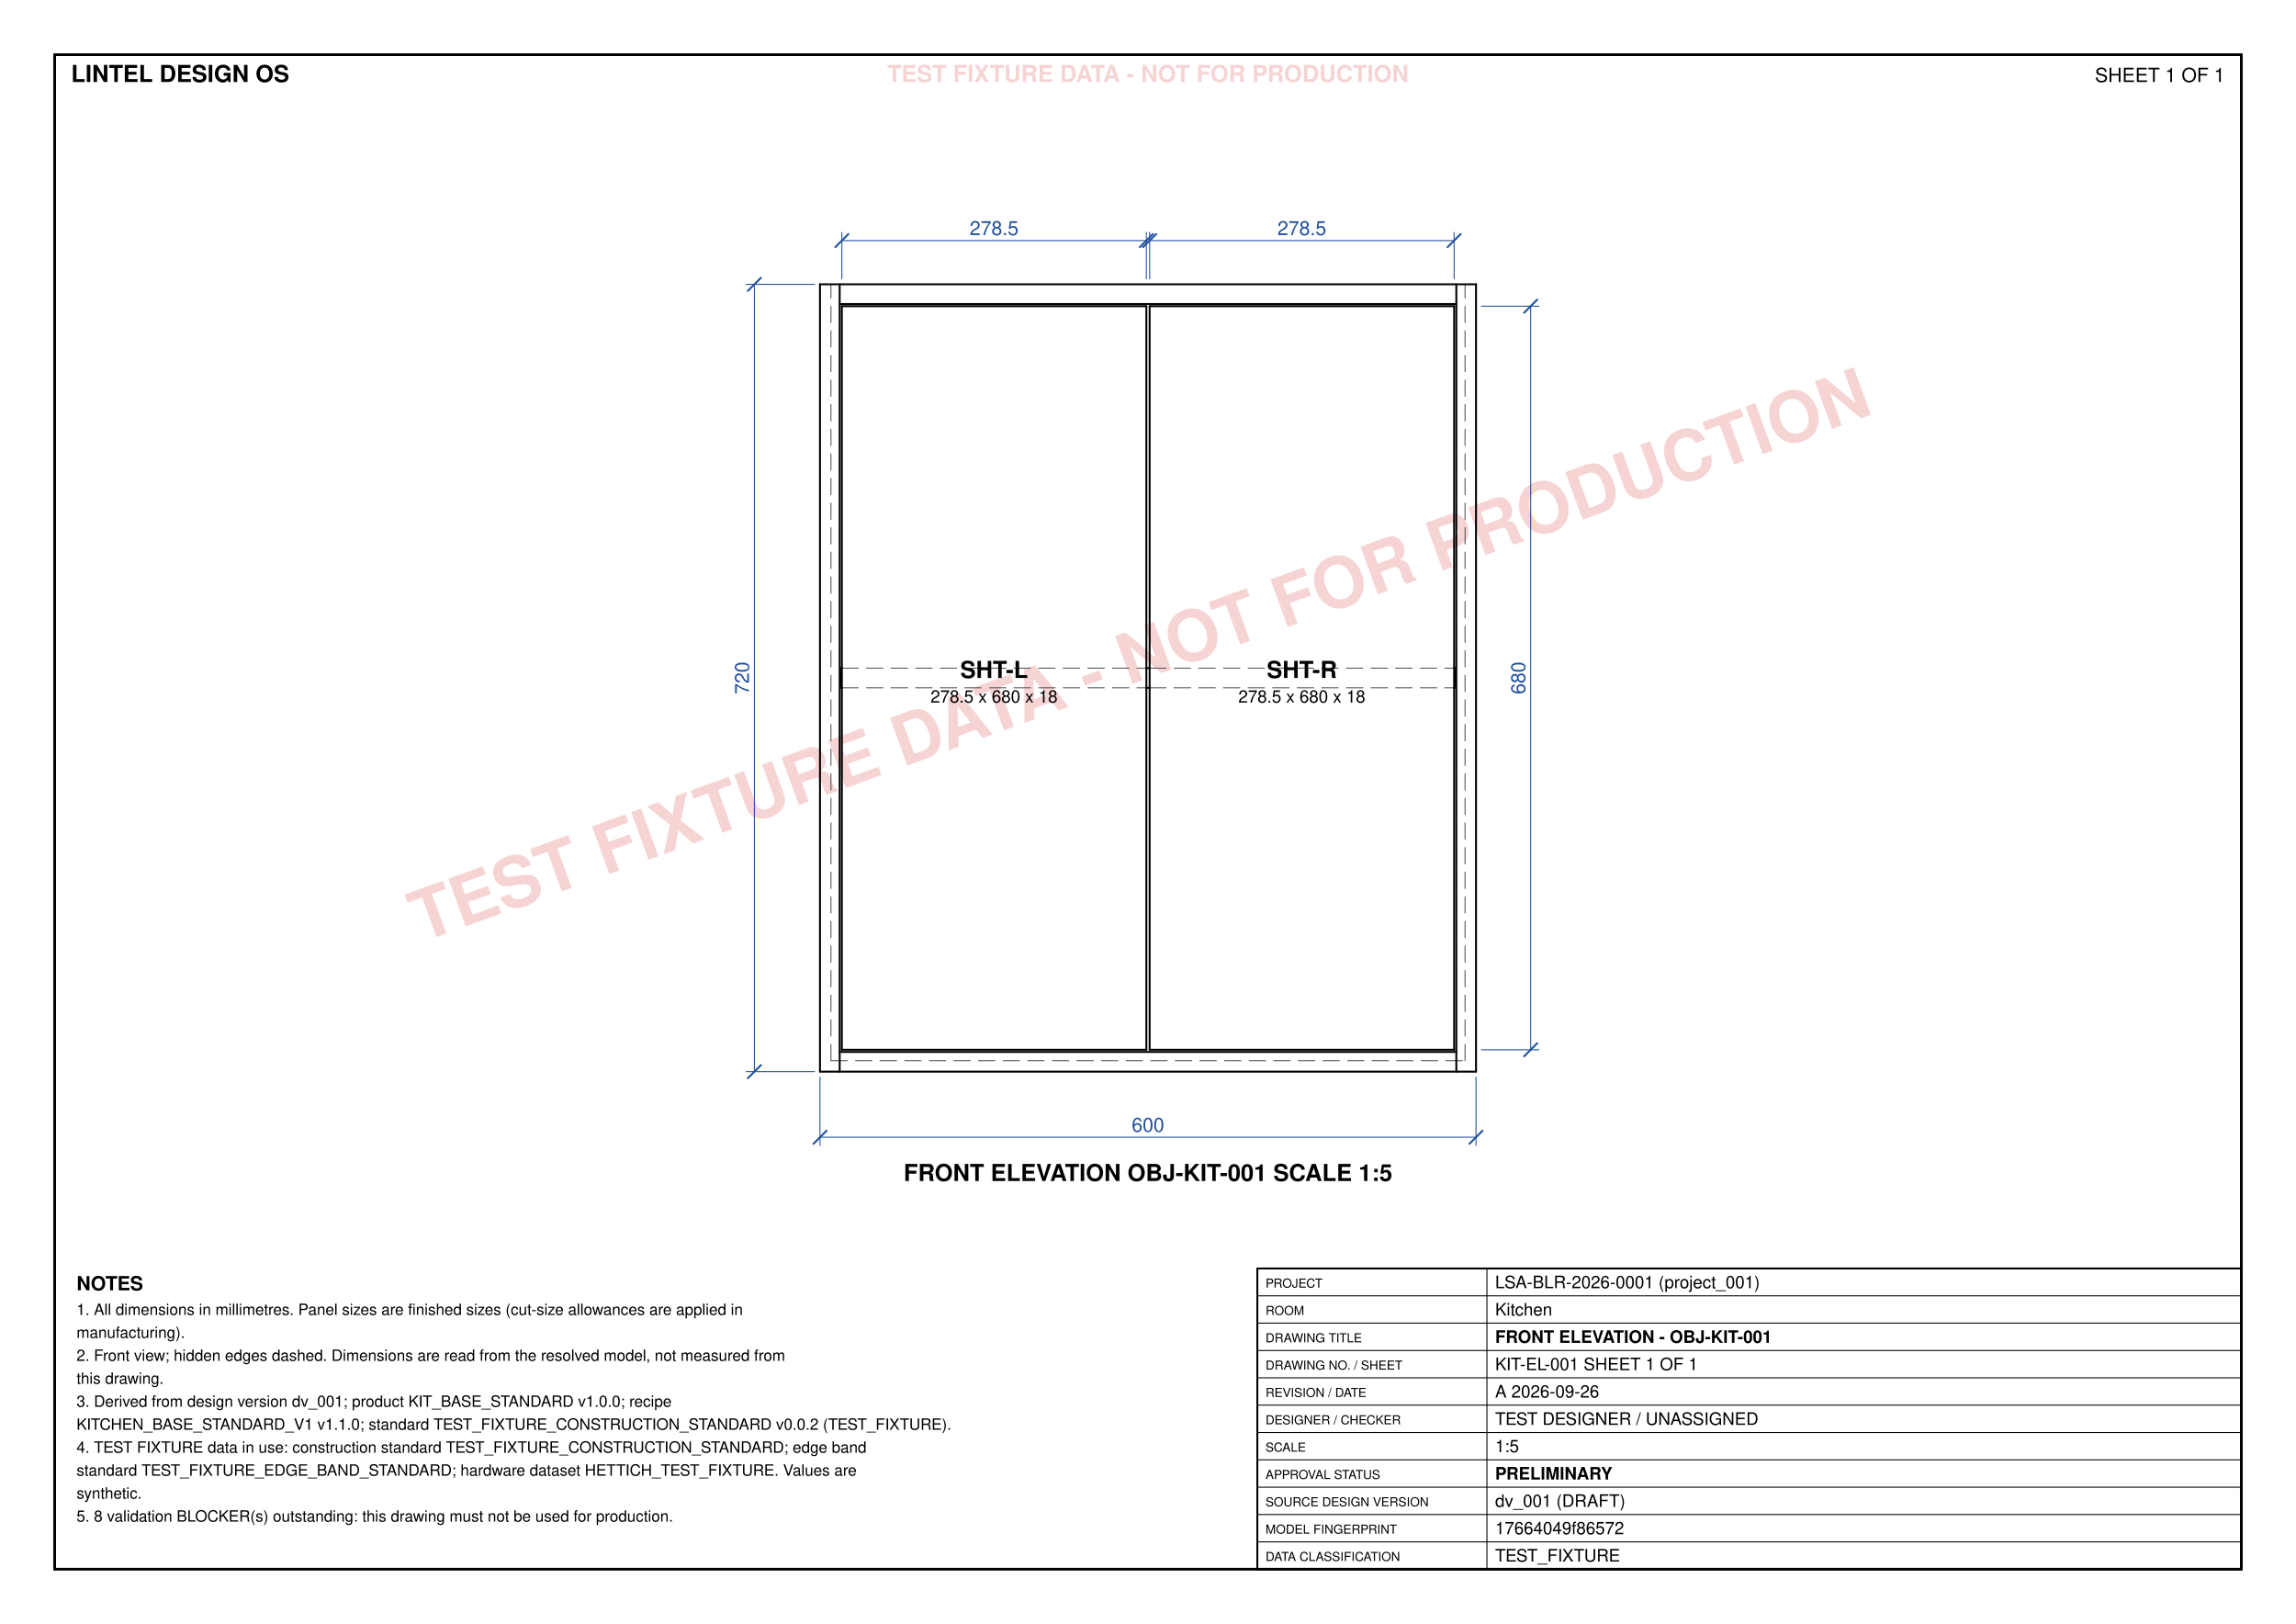
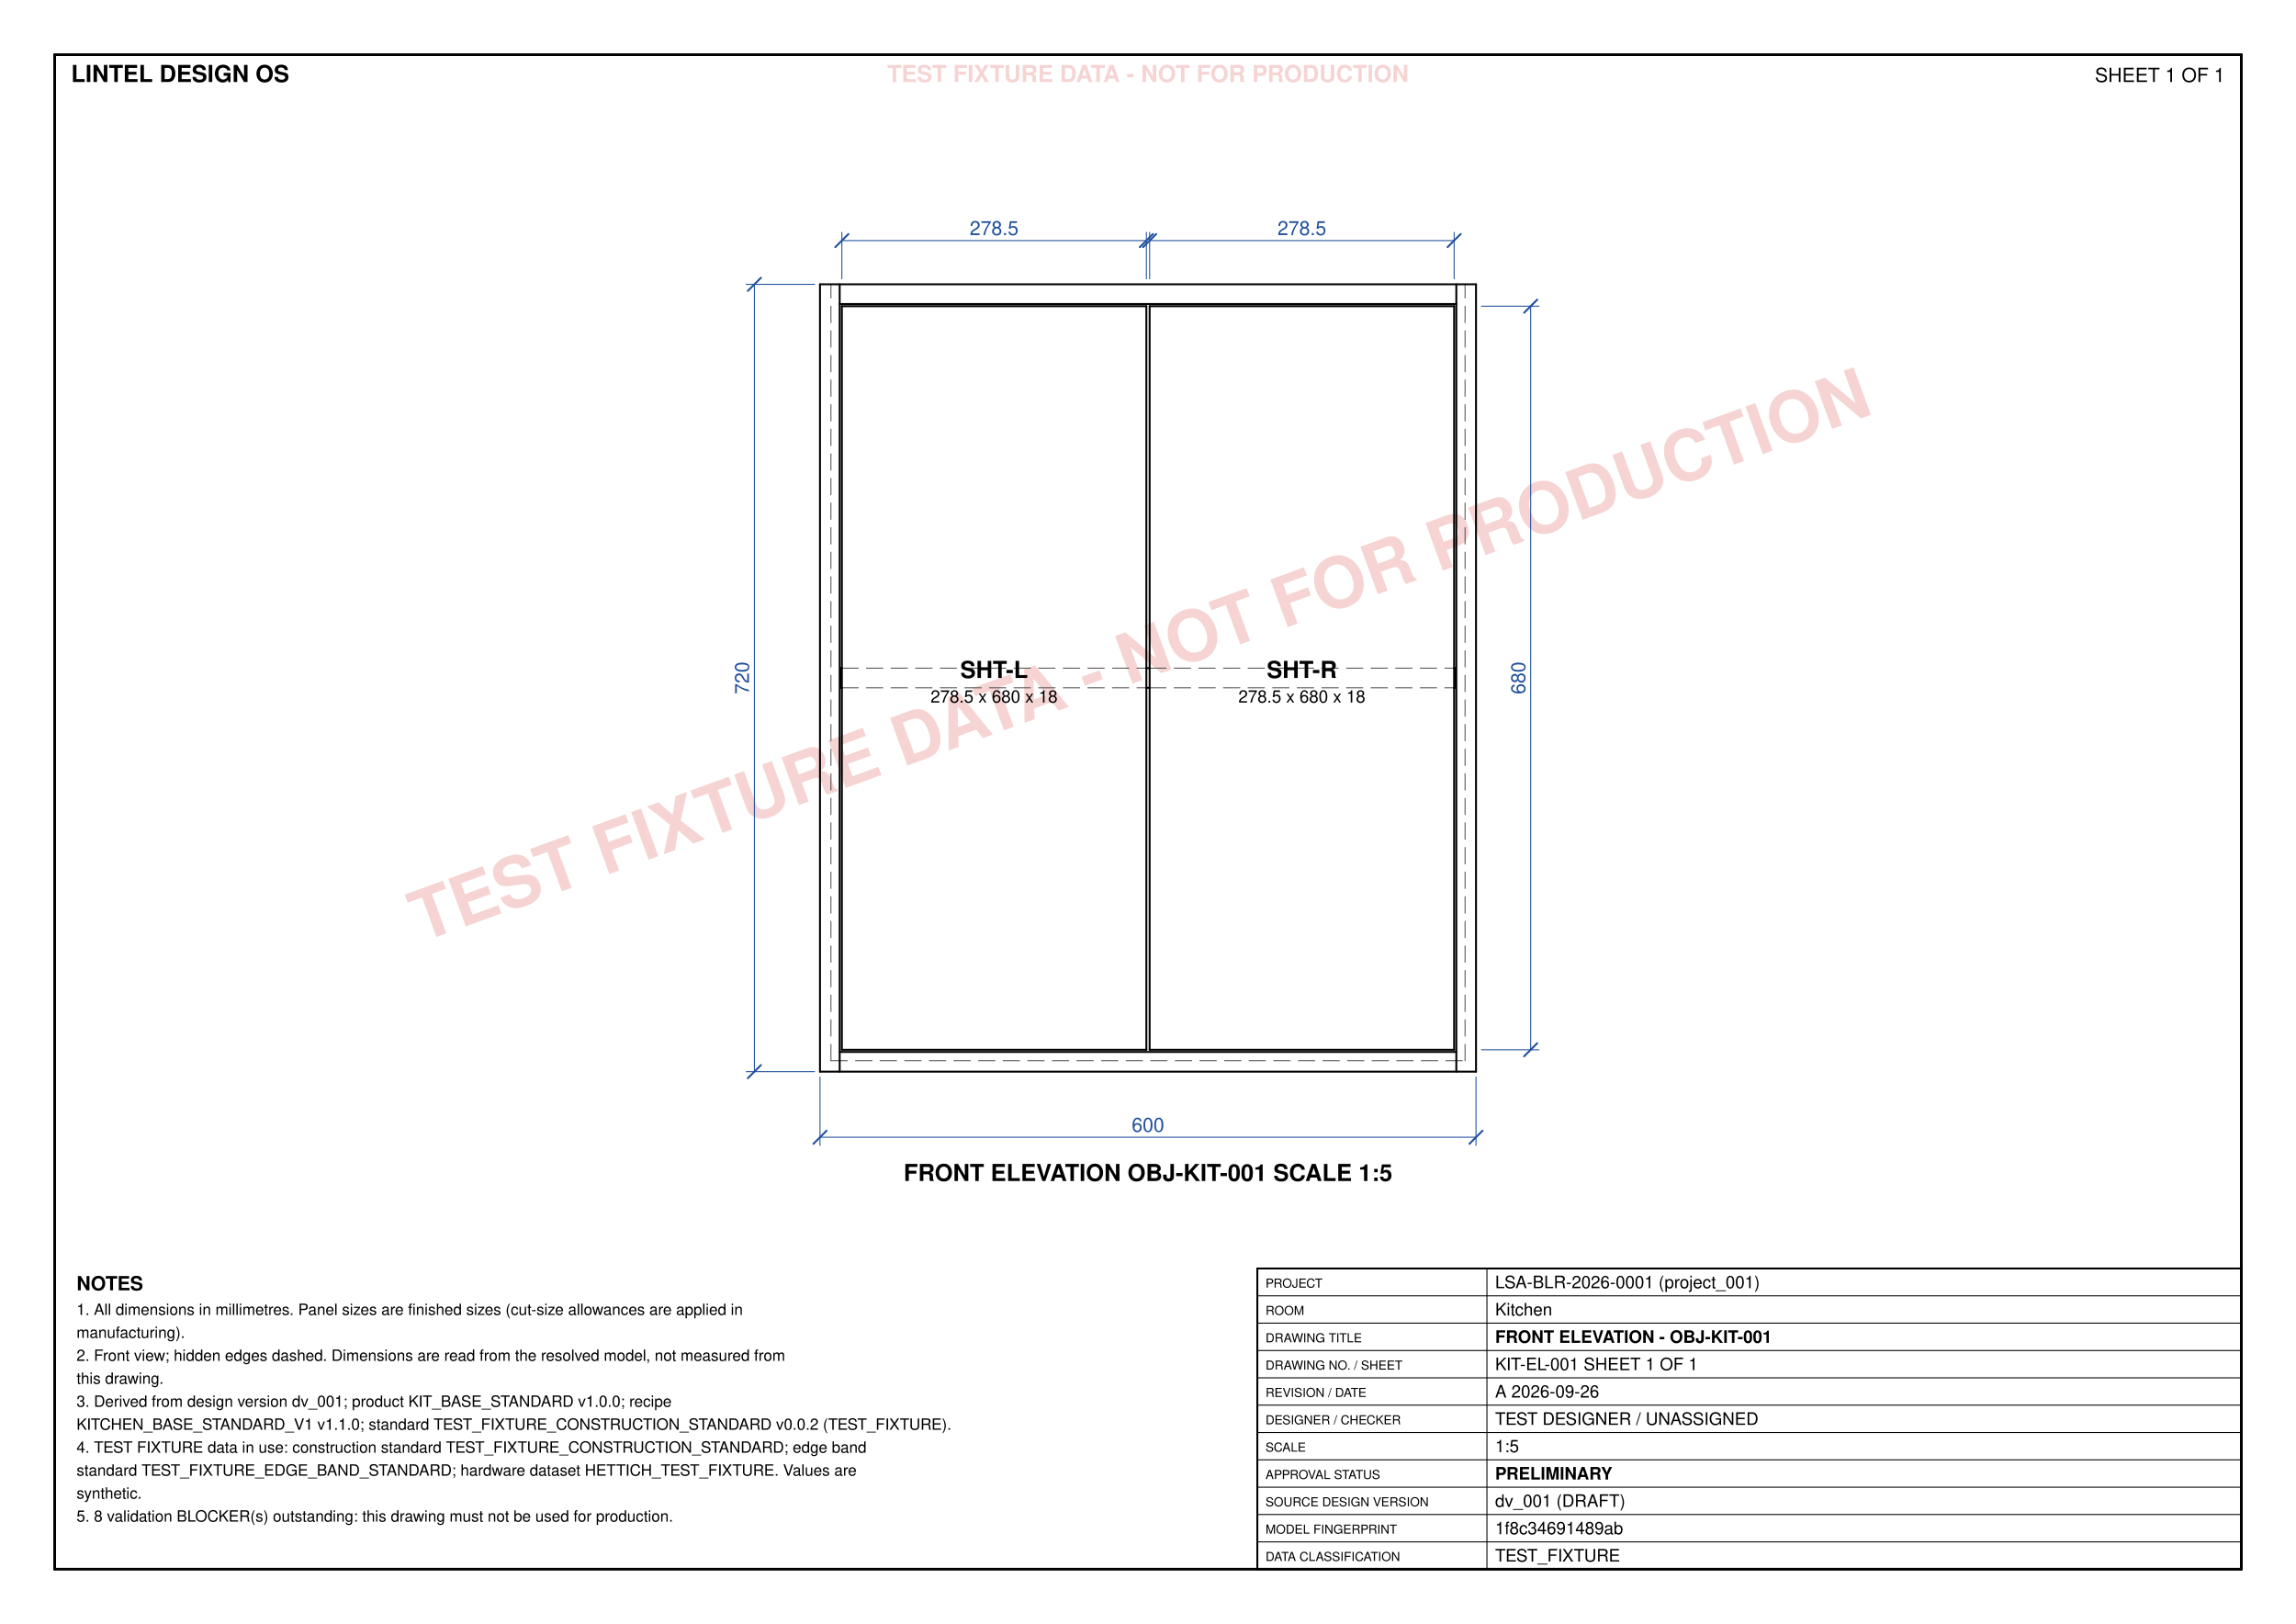
- <svg xmlns="http://www.w3.org/2000/svg" width="420mm" height="297mm" viewBox="0 0 420 297" data-drawing-id="DRW:dv_001:obj_001:FRONT_ELEVATION:KIT-EL-001:RA" data-drawing-type="FRONT_ELEVATION" data-status="PRELIMINARY" data-design-version="dv_001" data-model-fingerprint="17664049f86572" data-classification="TEST_FIXTURE" data-content-hash="1571a7be5eba7d" data-sheet="1/1">
+ <svg xmlns="http://www.w3.org/2000/svg" width="420mm" height="297mm" viewBox="0 0 420 297" data-drawing-id="DRW:dv_001:obj_001:FRONT_ELEVATION:KIT-EL-001:RA" data-drawing-type="FRONT_ELEVATION" data-status="PRELIMINARY" data-design-version="dv_001" data-model-fingerprint="1f8c34691489ab" data-classification="TEST_FIXTURE" data-content-hash="14539bccbaff24" data-sheet="1/1">
  <rect x="0" y="0" width="420" height="297" fill="#ffffff" />
  <g id="WATERMARK" fill="#d9534f" stroke="#d9534f" opacity="0.25" font-family="Helvetica, Arial, sans-serif" stroke-linecap="round">
    <text stroke="none" x="210" y="124" font-size="12.714" text-anchor="middle" font-weight="bold" transform="rotate(-20 210 124)">TEST FIXTURE DATA - NOT FOR PRODUCTION</text>
    <text stroke="none" x="210" y="15" font-size="4.286" text-anchor="middle" font-weight="bold">TEST FIXTURE DATA - NOT FOR PRODUCTION</text>
  </g>
  <g id="BORDER" fill="#000000" stroke="#000000" font-family="Helvetica, Arial, sans-serif" stroke-linecap="round">
    <line fill="none" x1="10" y1="10" x2="410" y2="10" stroke-width="0.5" />
    <line fill="none" x1="410" y1="10" x2="410" y2="287" stroke-width="0.5" />
    <line fill="none" x1="410" y1="287" x2="10" y2="287" stroke-width="0.5" />
    <line fill="none" x1="10" y1="287" x2="10" y2="10" stroke-width="0.5" />
    <text stroke="none" x="13" y="15" font-size="4.286" text-anchor="start" font-weight="bold">LINTEL DESIGN OS</text>
    <text stroke="none" x="407" y="15" font-size="3.571" text-anchor="end">SHEET 1 OF 1</text>
  </g>
  <g id="HIDDEN" fill="#555555" stroke="#555555" font-family="Helvetica, Arial, sans-serif" stroke-linecap="round">
    <line fill="none" x1="152" y1="194" x2="268" y2="194" stroke-width="0.18" stroke-dasharray="3 1.5" />
    <line fill="none" x1="154" y1="125.8" x2="209.7" y2="125.8" stroke-width="0.18" stroke-dasharray="3 1.5" />
    <line fill="none" x1="210.3" y1="125.8" x2="266" y2="125.8" stroke-width="0.18" stroke-dasharray="3 1.5" />
    <line fill="none" x1="154" y1="122.2" x2="209.7" y2="122.2" stroke-width="0.18" stroke-dasharray="3 1.5" />
    <line fill="none" x1="210.3" y1="122.2" x2="266" y2="122.2" stroke-width="0.18" stroke-dasharray="3 1.5" />
    <line fill="none" x1="152" y1="194" x2="152" y2="52" stroke-width="0.18" stroke-dasharray="3 1.5" />
    <line fill="none" x1="268" y1="194" x2="268" y2="52" stroke-width="0.18" stroke-dasharray="3 1.5" />
  </g>
  <g id="VISIBLE" fill="#000000" stroke="#000000" font-family="Helvetica, Arial, sans-serif" stroke-linecap="round">
    <line fill="none" x1="150" y1="196" x2="270" y2="196" stroke-width="0.35" />
    <line fill="none" x1="153.6" y1="192.4" x2="266.4" y2="192.4" stroke-width="0.35" />
    <line fill="none" x1="154" y1="192" x2="209.7" y2="192" stroke-width="0.35" />
    <line fill="none" x1="210.3" y1="192" x2="266" y2="192" stroke-width="0.35" />
    <line fill="none" x1="153.8" y1="125.8" x2="154" y2="125.8" stroke-width="0.35" />
    <line fill="none" x1="209.7" y1="125.8" x2="210.3" y2="125.8" stroke-width="0.35" />
    <line fill="none" x1="266" y1="125.8" x2="266.2" y2="125.8" stroke-width="0.35" />
    <line fill="none" x1="153.8" y1="122.2" x2="154" y2="122.2" stroke-width="0.35" />
    <line fill="none" x1="209.7" y1="122.2" x2="210.3" y2="122.2" stroke-width="0.35" />
    <line fill="none" x1="266" y1="122.2" x2="266.2" y2="122.2" stroke-width="0.35" />
    <line fill="none" x1="154" y1="56" x2="209.7" y2="56" stroke-width="0.35" />
    <line fill="none" x1="210.3" y1="56" x2="266" y2="56" stroke-width="0.35" />
    <line fill="none" x1="153.6" y1="55.6" x2="266.4" y2="55.6" stroke-width="0.35" />
    <line fill="none" x1="150" y1="52" x2="270" y2="52" stroke-width="0.35" />
    <line fill="none" x1="150" y1="196" x2="150" y2="52" stroke-width="0.35" />
    <line fill="none" x1="153.6" y1="196" x2="153.6" y2="52" stroke-width="0.35" />
    <line fill="none" x1="153.8" y1="125.8" x2="153.8" y2="122.2" stroke-width="0.35" />
    <line fill="none" x1="154" y1="192" x2="154" y2="56" stroke-width="0.35" />
    <line fill="none" x1="209.7" y1="192" x2="209.7" y2="56" stroke-width="0.35" />
    <line fill="none" x1="210.3" y1="192" x2="210.3" y2="56" stroke-width="0.35" />
    <line fill="none" x1="266" y1="192" x2="266" y2="56" stroke-width="0.35" />
    <line fill="none" x1="266.2" y1="125.8" x2="266.2" y2="122.2" stroke-width="0.35" />
    <line fill="none" x1="266.4" y1="196" x2="266.4" y2="52" stroke-width="0.35" />
    <line fill="none" x1="270" y1="196" x2="270" y2="52" stroke-width="0.35" />
  </g>
  <g id="DIMENSION" fill="#1f4e9c" stroke="#1f4e9c" font-family="Helvetica, Arial, sans-serif" stroke-linecap="round">
    <line fill="none" x1="150" y1="197" x2="150" y2="209.5" stroke-width="0.18" />
    <line fill="none" x1="148.8" y1="209.2" x2="151.2" y2="206.8" stroke-width="0.35" />
    <line fill="none" x1="270" y1="197" x2="270" y2="209.5" stroke-width="0.18" />
    <line fill="none" x1="268.8" y1="209.2" x2="271.2" y2="206.8" stroke-width="0.35" />
    <line fill="none" x1="150" y1="208" x2="270" y2="208" stroke-width="0.18" />
    <text stroke="none" x="210" y="207" font-size="3.571" text-anchor="middle">600</text>
    <line fill="none" x1="149" y1="196" x2="136.5" y2="196" stroke-width="0.18" />
    <line fill="none" x1="136.8" y1="197.2" x2="139.2" y2="194.8" stroke-width="0.35" />
    <line fill="none" x1="149" y1="52" x2="136.5" y2="52" stroke-width="0.18" />
    <line fill="none" x1="136.8" y1="53.2" x2="139.2" y2="50.8" stroke-width="0.35" />
    <line fill="none" x1="138" y1="196" x2="138" y2="52" stroke-width="0.18" />
    <text stroke="none" x="137" y="124" font-size="3.571" text-anchor="middle" transform="rotate(-90 137 124)">720</text>
    <line fill="none" x1="154" y1="51" x2="154" y2="42.5" stroke-width="0.18" />
    <line fill="none" x1="152.8" y1="45.2" x2="155.2" y2="42.8" stroke-width="0.35" />
    <line fill="none" x1="209.7" y1="51" x2="209.7" y2="42.5" stroke-width="0.18" />
    <line fill="none" x1="208.5" y1="45.2" x2="210.9" y2="42.8" stroke-width="0.35" />
    <line fill="none" x1="154" y1="44" x2="209.7" y2="44" stroke-width="0.18" />
    <text stroke="none" x="181.85" y="43" font-size="3.571" text-anchor="middle">278.5</text>
    <line fill="none" x1="210.3" y1="51" x2="210.3" y2="42.5" stroke-width="0.18" />
    <line fill="none" x1="209.1" y1="45.2" x2="211.5" y2="42.8" stroke-width="0.35" />
    <line fill="none" x1="266" y1="51" x2="266" y2="42.5" stroke-width="0.18" />
    <line fill="none" x1="264.8" y1="45.2" x2="267.2" y2="42.8" stroke-width="0.35" />
    <line fill="none" x1="210.3" y1="44" x2="266" y2="44" stroke-width="0.18" />
    <text stroke="none" x="238.15" y="43" font-size="3.571" text-anchor="middle">278.5</text>
    <line fill="none" x1="271" y1="192" x2="281.5" y2="192" stroke-width="0.18" />
    <line fill="none" x1="278.8" y1="193.2" x2="281.2" y2="190.8" stroke-width="0.35" />
    <line fill="none" x1="271" y1="56" x2="281.5" y2="56" stroke-width="0.18" />
    <line fill="none" x1="278.8" y1="57.2" x2="281.2" y2="54.8" stroke-width="0.35" />
    <line fill="none" x1="280" y1="192" x2="280" y2="56" stroke-width="0.18" />
    <text stroke="none" x="279" y="124" font-size="3.571" text-anchor="middle" transform="rotate(-90 279 124)">680</text>
  </g>
  <g id="ANNOTATION" fill="#000000" stroke="#000000" font-family="Helvetica, Arial, sans-serif" stroke-linecap="round">
    <text stroke="none" x="181.85" y="124" font-size="4.286" text-anchor="middle" font-weight="bold">SHT-L</text>
    <text stroke="none" x="181.85" y="128.5" font-size="3.143" text-anchor="middle">278.5 x 680 x 18</text>
    <text stroke="none" x="238.15" y="124" font-size="4.286" text-anchor="middle" font-weight="bold">SHT-R</text>
    <text stroke="none" x="238.15" y="128.5" font-size="3.143" text-anchor="middle">278.5 x 680 x 18</text>
    <text stroke="none" x="210" y="216" font-size="4.286" text-anchor="middle" font-weight="bold">FRONT ELEVATION  OBJ-KIT-001  SCALE 1:5</text>
    <text stroke="none" x="14" y="236" font-size="3.571" text-anchor="start" font-weight="bold">NOTES</text>
    <text stroke="none" x="14" y="240.5" font-size="2.857" text-anchor="start">1. All dimensions in millimetres. Panel sizes are finished sizes (cut-size allowances are applied in</text>
    <text stroke="none" x="14" y="244.7" font-size="2.857" text-anchor="start">   manufacturing).</text>
    <text stroke="none" x="14" y="248.9" font-size="2.857" text-anchor="start">2. Front view; hidden edges dashed. Dimensions are read from the resolved model, not measured from</text>
    <text stroke="none" x="14" y="253.1" font-size="2.857" text-anchor="start">   this drawing.</text>
    <text stroke="none" x="14" y="257.3" font-size="2.857" text-anchor="start">3. Derived from design version dv_001; product KIT_BASE_STANDARD v1.0.0; recipe</text>
    <text stroke="none" x="14" y="261.5" font-size="2.857" text-anchor="start">   KITCHEN_BASE_STANDARD_V1 v1.1.0; standard TEST_FIXTURE_CONSTRUCTION_STANDARD v0.0.2 (TEST_FIXTURE).</text>
    <text stroke="none" x="14" y="265.7" font-size="2.857" text-anchor="start">4. TEST FIXTURE data in use: construction standard TEST_FIXTURE_CONSTRUCTION_STANDARD; edge band</text>
    <text stroke="none" x="14" y="269.9" font-size="2.857" text-anchor="start">   standard TEST_FIXTURE_EDGE_BAND_STANDARD; hardware dataset HETTICH_TEST_FIXTURE. Values are</text>
    <text stroke="none" x="14" y="274.1" font-size="2.857" text-anchor="start">   synthetic.</text>
    <text stroke="none" x="14" y="278.3" font-size="2.857" text-anchor="start">5. 8 validation BLOCKER(s) outstanding: this drawing must not be used for production.</text>
  </g>
  <g id="TITLE_BLOCK" fill="#000000" stroke="#000000" font-family="Helvetica, Arial, sans-serif" stroke-linecap="round">
    <line fill="none" x1="230" y1="232" x2="410" y2="232" stroke-width="0.35" />
    <line fill="none" x1="410" y1="232" x2="410" y2="287" stroke-width="0.35" />
    <line fill="none" x1="410" y1="287" x2="230" y2="287" stroke-width="0.35" />
    <line fill="none" x1="230" y1="287" x2="230" y2="232" stroke-width="0.35" />
    <line fill="none" x1="272" y1="232" x2="272" y2="287" stroke-width="0.18" />
    <text stroke="none" x="231.5" y="235.5" font-size="2.286" text-anchor="start">PROJECT</text>
    <text stroke="none" x="273.5" y="235.6" font-size="3.143" text-anchor="start">LSA-BLR-2026-0001 (project_001)</text>
    <line fill="none" x1="230" y1="237" x2="410" y2="237" stroke-width="0.18" />
    <text stroke="none" x="231.5" y="240.5" font-size="2.286" text-anchor="start">ROOM</text>
    <text stroke="none" x="273.5" y="240.6" font-size="3.143" text-anchor="start">Kitchen</text>
    <line fill="none" x1="230" y1="242" x2="410" y2="242" stroke-width="0.18" />
    <text stroke="none" x="231.5" y="245.5" font-size="2.286" text-anchor="start">DRAWING TITLE</text>
    <text stroke="none" x="273.5" y="245.6" font-size="3.143" text-anchor="start" font-weight="bold">FRONT ELEVATION - OBJ-KIT-001</text>
    <line fill="none" x1="230" y1="247" x2="410" y2="247" stroke-width="0.18" />
    <text stroke="none" x="231.5" y="250.5" font-size="2.286" text-anchor="start">DRAWING NO. / SHEET</text>
    <text stroke="none" x="273.5" y="250.6" font-size="3.143" text-anchor="start">KIT-EL-001   SHEET 1 OF 1</text>
    <line fill="none" x1="230" y1="252" x2="410" y2="252" stroke-width="0.18" />
    <text stroke="none" x="231.5" y="255.5" font-size="2.286" text-anchor="start">REVISION / DATE</text>
    <text stroke="none" x="273.5" y="255.6" font-size="3.143" text-anchor="start">A   2026-09-26</text>
    <line fill="none" x1="230" y1="257" x2="410" y2="257" stroke-width="0.18" />
    <text stroke="none" x="231.5" y="260.5" font-size="2.286" text-anchor="start">DESIGNER / CHECKER</text>
    <text stroke="none" x="273.5" y="260.6" font-size="3.143" text-anchor="start">TEST DESIGNER / UNASSIGNED</text>
    <line fill="none" x1="230" y1="262" x2="410" y2="262" stroke-width="0.18" />
    <text stroke="none" x="231.5" y="265.5" font-size="2.286" text-anchor="start">SCALE</text>
    <text stroke="none" x="273.5" y="265.6" font-size="3.143" text-anchor="start">1:5</text>
    <line fill="none" x1="230" y1="267" x2="410" y2="267" stroke-width="0.18" />
    <text stroke="none" x="231.5" y="270.5" font-size="2.286" text-anchor="start">APPROVAL STATUS</text>
    <text stroke="none" x="273.5" y="270.6" font-size="3.143" text-anchor="start" font-weight="bold">PRELIMINARY</text>
    <line fill="none" x1="230" y1="272" x2="410" y2="272" stroke-width="0.18" />
    <text stroke="none" x="231.5" y="275.5" font-size="2.286" text-anchor="start">SOURCE DESIGN VERSION</text>
    <text stroke="none" x="273.5" y="275.6" font-size="3.143" text-anchor="start">dv_001 (DRAFT)</text>
    <line fill="none" x1="230" y1="277" x2="410" y2="277" stroke-width="0.18" />
    <text stroke="none" x="231.5" y="280.5" font-size="2.286" text-anchor="start">MODEL FINGERPRINT</text>
-     <text stroke="none" x="273.5" y="280.6" font-size="3.143" text-anchor="start">17664049f86572</text>
+     <text stroke="none" x="273.5" y="280.6" font-size="3.143" text-anchor="start">1f8c34691489ab</text>
    <line fill="none" x1="230" y1="282" x2="410" y2="282" stroke-width="0.18" />
    <text stroke="none" x="231.5" y="285.5" font-size="2.286" text-anchor="start">DATA CLASSIFICATION</text>
    <text stroke="none" x="273.5" y="285.6" font-size="3.143" text-anchor="start">TEST_FIXTURE</text>
  </g>
</svg>
